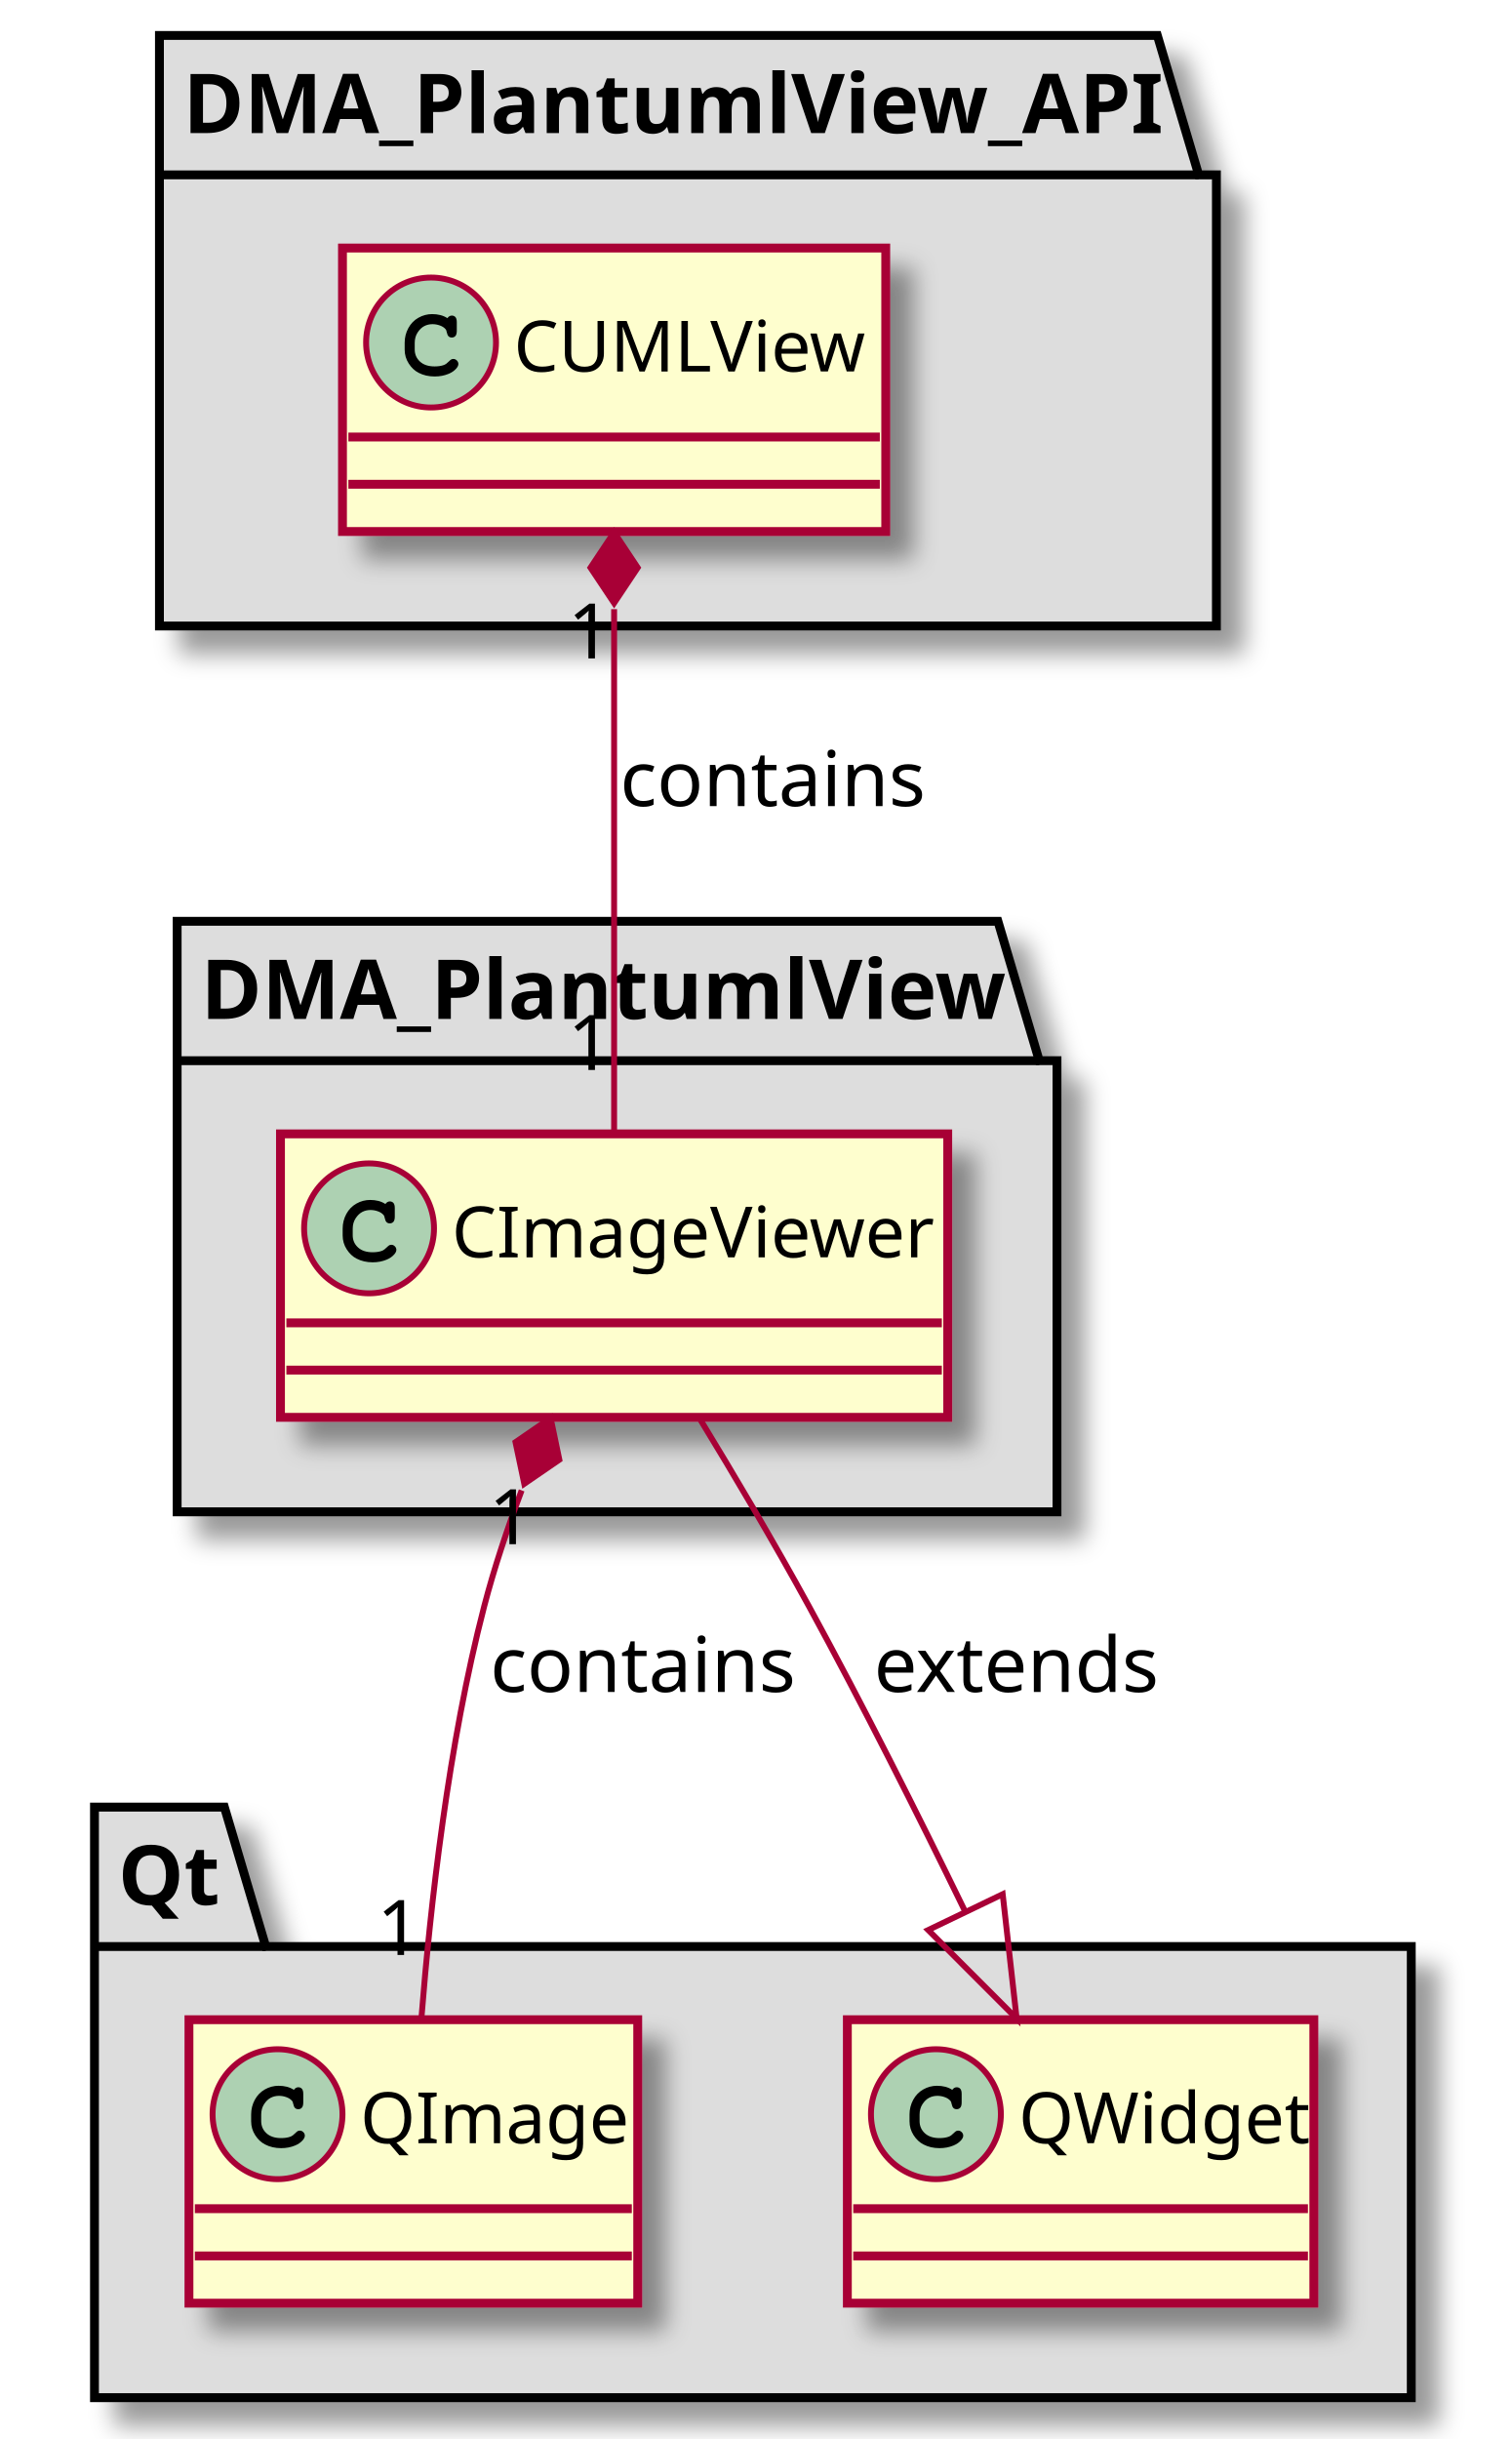
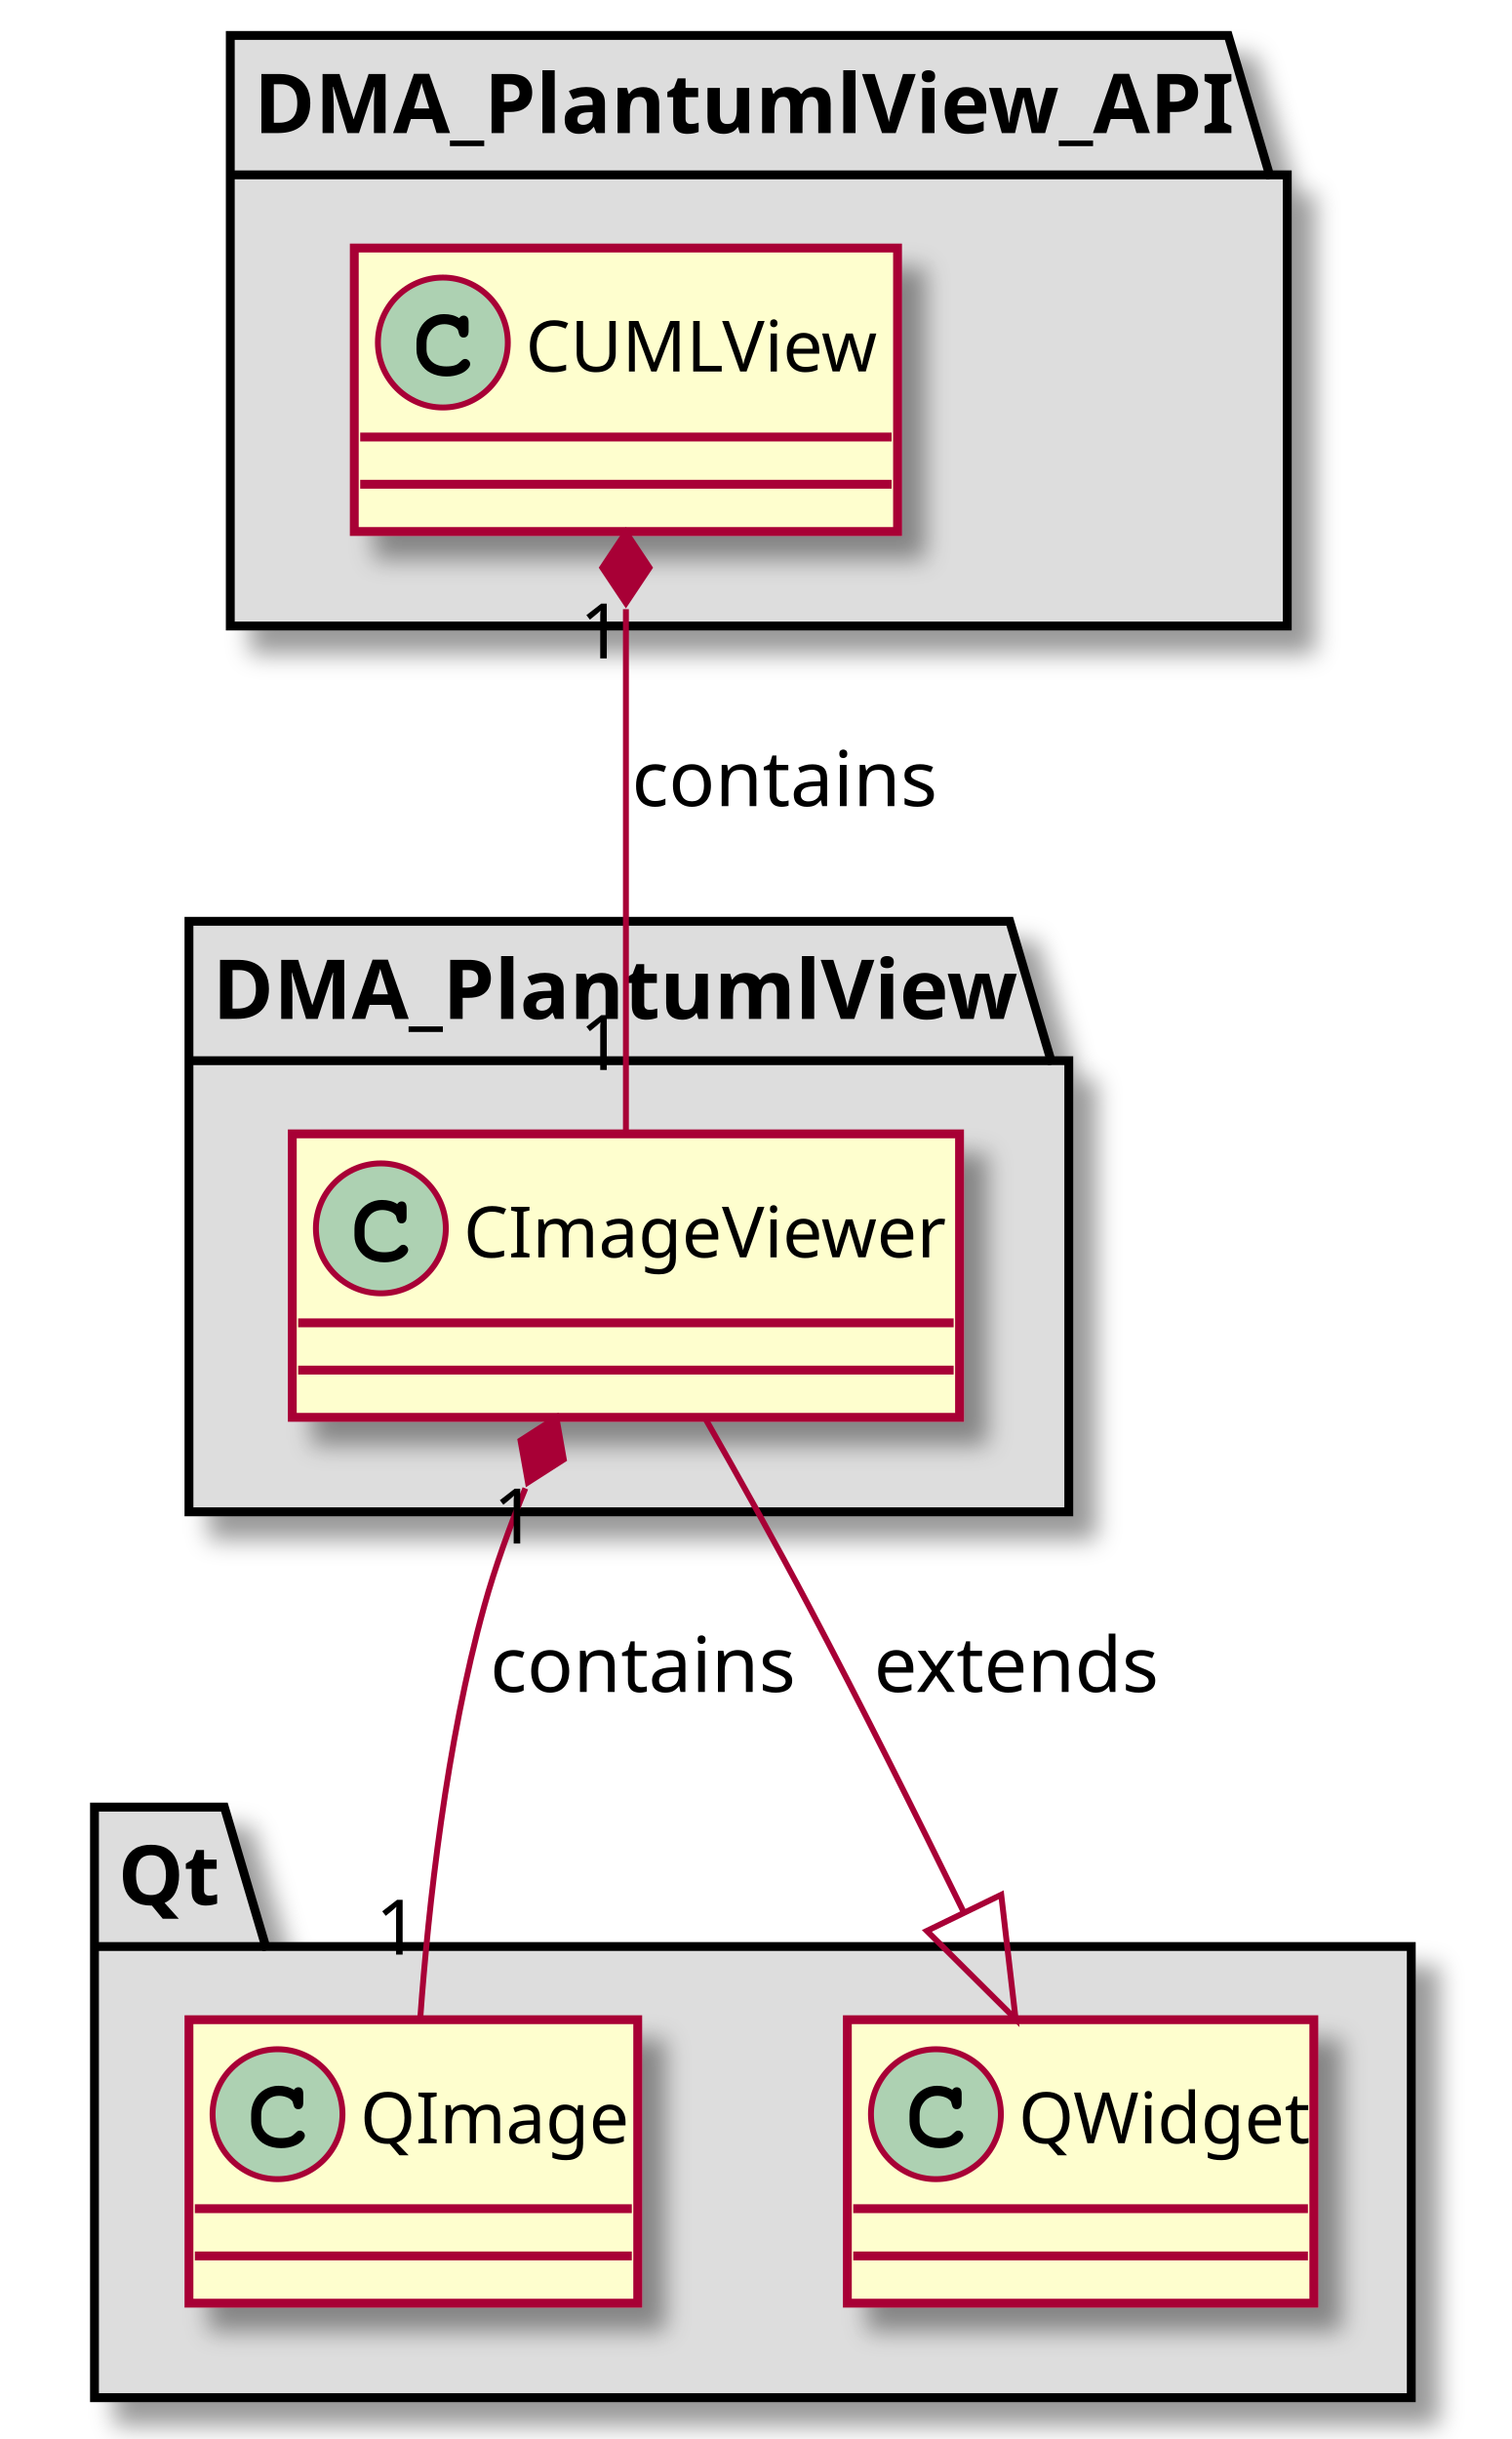
<svg xmlns="http://www.w3.org/2000/svg" contentScriptType="application/ecmascript" contentStyleType="text/css" height="413px" preserveAspectRatio="none" style="width:256px;height:413px;background:#FEFEFE;" version="1.1" viewBox="0 0 256 413" width="256px" zoomAndPan="magnify">
  <defs>
    <filter height="300%" id="fjcrxx82uuqu" width="300%" x="-1" y="-1">
      <feGaussianBlur result="blurOut" stdDeviation="2.0" />
      <feColorMatrix in="blurOut" result="blurOut2" type="matrix" values="0 0 0 0 0 0 0 0 0 0 0 0 0 0 0 0 0 0 .4 0" />
      <feOffset dx="4.0" dy="4.0" in="blurOut2" result="blurOut3" />
      <feBlend in="SourceGraphic" in2="blurOut3" mode="normal" />
    </filter>
  </defs>
  <g>
-     <polygon fill="#DDDDDD" filter="url(#fjcrxx82uuqu)" points="30,156,169,156,176,179.609,179,179.609,179,256,30,256,30,156" style="stroke:#000000;stroke-width:1.5;" />
-     <line style="stroke:#000000;stroke-width:1.5;" x1="30" x2="176" y1="179.609" y2="179.609" />
-     <text fill="#000000" font-family="sans-serif" font-size="14" font-weight="bold" lengthAdjust="spacingAndGlyphs" textLength="133" x="34" y="172.533">DMA_PlantumlView</text>
-     <polygon fill="#DDDDDD" filter="url(#fjcrxx82uuqu)" points="27,6,196,6,203,29.609,206,29.609,206,106,27,106,27,6" style="stroke:#000000;stroke-width:1.5;" />
-     <line style="stroke:#000000;stroke-width:1.5;" x1="27" x2="203" y1="29.609" y2="29.609" />
-     <text fill="#000000" font-family="sans-serif" font-size="14" font-weight="bold" lengthAdjust="spacingAndGlyphs" textLength="163" x="31" y="22.533">DMA_PlantumlView_API</text>
+     <polygon fill="#DDDDDD" filter="url(#fjcrxx82uuqu)" points="32,156,171,156,178,179.609,181,179.609,181,256,32,256,32,156" style="stroke:#000000;stroke-width:1.5;" />
+     <line style="stroke:#000000;stroke-width:1.5;" x1="32" x2="178" y1="179.609" y2="179.609" />
+     <text fill="#000000" font-family="sans-serif" font-size="14" font-weight="bold" lengthAdjust="spacingAndGlyphs" textLength="133" x="36" y="172.533">DMA_PlantumlView</text>
+     <polygon fill="#DDDDDD" filter="url(#fjcrxx82uuqu)" points="39,6,208,6,215,29.609,218,29.609,218,106,39,106,39,6" style="stroke:#000000;stroke-width:1.5;" />
+     <line style="stroke:#000000;stroke-width:1.5;" x1="39" x2="215" y1="29.609" y2="29.609" />
+     <text fill="#000000" font-family="sans-serif" font-size="14" font-weight="bold" lengthAdjust="spacingAndGlyphs" textLength="163" x="43" y="22.533">DMA_PlantumlView_API</text>
    <polygon fill="#DDDDDD" filter="url(#fjcrxx82uuqu)" points="16,306,38,306,45,329.609,239,329.609,239,406,16,406,16,306" style="stroke:#000000;stroke-width:1.5;" />
    <line style="stroke:#000000;stroke-width:1.5;" x1="16" x2="45" y1="329.609" y2="329.609" />
    <text fill="#000000" font-family="sans-serif" font-size="14" font-weight="bold" lengthAdjust="spacingAndGlyphs" textLength="16" x="20" y="322.533">Qt</text>
-     <rect codeLine="8" fill="#FEFECE" filter="url(#fjcrxx82uuqu)" height="48" id="CImageViewer" style="stroke:#A80036;stroke-width:1.5;" width="113" x="47.5" y="192" />
-     <ellipse cx="62.5" cy="208" fill="#ADD1B2" rx="11" ry="11" style="stroke:#A80036;stroke-width:1.0;" />
-     <path d="M65.266,203.875 Q65.422,203.656 65.609,203.547 Q65.797,203.438 66.016,203.438 Q66.391,203.438 66.625,203.695 Q66.859,203.953 66.859,204.562 L66.859,206.016 Q66.859,206.625 66.625,206.891 Q66.391,207.156 66.016,207.156 Q65.672,207.156 65.469,206.953 Q65.266,206.766 65.156,206.25 Q65.109,205.891 64.922,205.703 Q64.594,205.328 63.984,205.109 Q63.375,204.891 62.75,204.891 Q61.984,204.891 61.352,205.219 Q60.719,205.547 60.227,206.297 Q59.734,207.047 59.734,208.078 L59.734,209.172 Q59.734,210.406 60.625,211.227 Q61.516,212.047 63.109,212.047 Q64.047,212.047 64.703,211.797 Q65.094,211.641 65.516,211.203 Q65.781,210.938 65.93,210.859 Q66.078,210.781 66.281,210.781 Q66.609,210.781 66.867,211.039 Q67.125,211.297 67.125,211.641 Q67.125,211.984 66.781,212.391 Q66.281,212.969 65.484,213.297 Q64.406,213.75 63.109,213.75 Q61.594,213.75 60.391,213.125 Q59.406,212.625 58.719,211.555 Q58.031,210.484 58.031,209.203 L58.031,208.047 Q58.031,206.719 58.648,205.57 Q59.266,204.422 60.359,203.805 Q61.453,203.188 62.688,203.188 Q63.422,203.188 64.07,203.352 Q64.719,203.516 65.266,203.875 Z " fill="#000000" />
-     <text fill="#000000" font-family="sans-serif" font-size="12" lengthAdjust="spacingAndGlyphs" textLength="81" x="76.5" y="212.91">CImageViewer</text>
-     <line style="stroke:#A80036;stroke-width:1.5;" x1="48.5" x2="159.5" y1="224" y2="224" />
-     <line style="stroke:#A80036;stroke-width:1.5;" x1="48.5" x2="159.5" y1="232" y2="232" />
-     <rect codeLine="17" fill="#FEFECE" filter="url(#fjcrxx82uuqu)" height="48" id="CUMLView" style="stroke:#A80036;stroke-width:1.5;" width="92" x="58" y="42" />
-     <ellipse cx="73" cy="58" fill="#ADD1B2" rx="11" ry="11" style="stroke:#A80036;stroke-width:1.0;" />
-     <path d="M75.766,53.875 Q75.922,53.656 76.109,53.547 Q76.297,53.438 76.516,53.438 Q76.891,53.438 77.125,53.695 Q77.359,53.953 77.359,54.562 L77.359,56.016 Q77.359,56.625 77.125,56.891 Q76.891,57.156 76.516,57.156 Q76.172,57.156 75.969,56.953 Q75.766,56.766 75.656,56.25 Q75.609,55.891 75.422,55.703 Q75.094,55.328 74.484,55.109 Q73.875,54.891 73.25,54.891 Q72.484,54.891 71.852,55.219 Q71.219,55.547 70.727,56.297 Q70.234,57.047 70.234,58.078 L70.234,59.172 Q70.234,60.406 71.125,61.227 Q72.016,62.047 73.609,62.047 Q74.547,62.047 75.203,61.797 Q75.594,61.641 76.016,61.203 Q76.281,60.938 76.43,60.859 Q76.578,60.781 76.781,60.781 Q77.109,60.781 77.367,61.039 Q77.625,61.297 77.625,61.641 Q77.625,61.984 77.281,62.391 Q76.781,62.969 75.984,63.297 Q74.906,63.75 73.609,63.75 Q72.094,63.75 70.891,63.125 Q69.906,62.625 69.219,61.555 Q68.531,60.484 68.531,59.203 L68.531,58.047 Q68.531,56.719 69.148,55.57 Q69.766,54.422 70.859,53.805 Q71.953,53.188 73.188,53.188 Q73.922,53.188 74.57,53.352 Q75.219,53.516 75.766,53.875 Z " fill="#000000" />
-     <text fill="#000000" font-family="sans-serif" font-size="12" lengthAdjust="spacingAndGlyphs" textLength="60" x="87" y="62.91">CUMLView</text>
-     <line style="stroke:#A80036;stroke-width:1.5;" x1="59" x2="149" y1="74" y2="74" />
-     <line style="stroke:#A80036;stroke-width:1.5;" x1="59" x2="149" y1="82" y2="82" />
+     <rect codeLine="8" fill="#FEFECE" filter="url(#fjcrxx82uuqu)" height="48" id="CImageViewer" style="stroke:#A80036;stroke-width:1.5;" width="113" x="49.5" y="192" />
+     <ellipse cx="64.5" cy="208" fill="#ADD1B2" rx="11" ry="11" style="stroke:#A80036;stroke-width:1.0;" />
+     <path d="M67.266,203.875 Q67.422,203.656 67.609,203.547 Q67.797,203.438 68.016,203.438 Q68.391,203.438 68.625,203.695 Q68.859,203.953 68.859,204.562 L68.859,206.016 Q68.859,206.625 68.625,206.891 Q68.391,207.156 68.016,207.156 Q67.672,207.156 67.469,206.953 Q67.266,206.766 67.156,206.25 Q67.109,205.891 66.922,205.703 Q66.594,205.328 65.984,205.109 Q65.375,204.891 64.75,204.891 Q63.984,204.891 63.352,205.219 Q62.719,205.547 62.227,206.297 Q61.734,207.047 61.734,208.078 L61.734,209.172 Q61.734,210.406 62.625,211.227 Q63.516,212.047 65.109,212.047 Q66.047,212.047 66.703,211.797 Q67.094,211.641 67.516,211.203 Q67.781,210.938 67.93,210.859 Q68.078,210.781 68.281,210.781 Q68.609,210.781 68.867,211.039 Q69.125,211.297 69.125,211.641 Q69.125,211.984 68.781,212.391 Q68.281,212.969 67.484,213.297 Q66.406,213.75 65.109,213.75 Q63.594,213.75 62.391,213.125 Q61.406,212.625 60.719,211.555 Q60.031,210.484 60.031,209.203 L60.031,208.047 Q60.031,206.719 60.648,205.57 Q61.266,204.422 62.359,203.805 Q63.453,203.188 64.688,203.188 Q65.422,203.188 66.07,203.352 Q66.719,203.516 67.266,203.875 Z " fill="#000000" />
+     <text fill="#000000" font-family="sans-serif" font-size="12" lengthAdjust="spacingAndGlyphs" textLength="81" x="78.5" y="212.91">CImageViewer</text>
+     <line style="stroke:#A80036;stroke-width:1.5;" x1="50.5" x2="161.5" y1="224" y2="224" />
+     <line style="stroke:#A80036;stroke-width:1.5;" x1="50.5" x2="161.5" y1="232" y2="232" />
+     <rect codeLine="17" fill="#FEFECE" filter="url(#fjcrxx82uuqu)" height="48" id="CUMLView" style="stroke:#A80036;stroke-width:1.5;" width="92" x="60" y="42" />
+     <ellipse cx="75" cy="58" fill="#ADD1B2" rx="11" ry="11" style="stroke:#A80036;stroke-width:1.0;" />
+     <path d="M77.766,53.875 Q77.922,53.656 78.109,53.547 Q78.297,53.438 78.516,53.438 Q78.891,53.438 79.125,53.695 Q79.359,53.953 79.359,54.562 L79.359,56.016 Q79.359,56.625 79.125,56.891 Q78.891,57.156 78.516,57.156 Q78.172,57.156 77.969,56.953 Q77.766,56.766 77.656,56.25 Q77.609,55.891 77.422,55.703 Q77.094,55.328 76.484,55.109 Q75.875,54.891 75.25,54.891 Q74.484,54.891 73.852,55.219 Q73.219,55.547 72.727,56.297 Q72.234,57.047 72.234,58.078 L72.234,59.172 Q72.234,60.406 73.125,61.227 Q74.016,62.047 75.609,62.047 Q76.547,62.047 77.203,61.797 Q77.594,61.641 78.016,61.203 Q78.281,60.938 78.43,60.859 Q78.578,60.781 78.781,60.781 Q79.109,60.781 79.367,61.039 Q79.625,61.297 79.625,61.641 Q79.625,61.984 79.281,62.391 Q78.781,62.969 77.984,63.297 Q76.906,63.75 75.609,63.75 Q74.094,63.75 72.891,63.125 Q71.906,62.625 71.219,61.555 Q70.531,60.484 70.531,59.203 L70.531,58.047 Q70.531,56.719 71.148,55.57 Q71.766,54.422 72.859,53.805 Q73.953,53.188 75.188,53.188 Q75.922,53.188 76.57,53.352 Q77.219,53.516 77.766,53.875 Z " fill="#000000" />
+     <text fill="#000000" font-family="sans-serif" font-size="12" lengthAdjust="spacingAndGlyphs" textLength="60" x="89" y="62.91">CUMLView</text>
+     <line style="stroke:#A80036;stroke-width:1.5;" x1="61" x2="151" y1="74" y2="74" />
+     <line style="stroke:#A80036;stroke-width:1.5;" x1="61" x2="151" y1="82" y2="82" />
    <rect codeLine="26" fill="#FEFECE" filter="url(#fjcrxx82uuqu)" height="48" id="QImage" style="stroke:#A80036;stroke-width:1.5;" width="76" x="32" y="342" />
    <ellipse cx="47" cy="358" fill="#ADD1B2" rx="11" ry="11" style="stroke:#A80036;stroke-width:1.0;" />
    <path d="M49.766,353.875 Q49.922,353.656 50.109,353.547 Q50.297,353.438 50.516,353.438 Q50.891,353.438 51.125,353.695 Q51.359,353.953 51.359,354.562 L51.359,356.016 Q51.359,356.625 51.125,356.891 Q50.891,357.156 50.516,357.156 Q50.172,357.156 49.969,356.953 Q49.766,356.766 49.656,356.25 Q49.609,355.891 49.422,355.703 Q49.094,355.328 48.484,355.109 Q47.875,354.891 47.25,354.891 Q46.484,354.891 45.852,355.219 Q45.219,355.547 44.727,356.297 Q44.234,357.047 44.234,358.078 L44.234,359.172 Q44.234,360.406 45.125,361.227 Q46.016,362.047 47.609,362.047 Q48.547,362.047 49.203,361.797 Q49.594,361.641 50.016,361.203 Q50.281,360.938 50.43,360.859 Q50.578,360.781 50.781,360.781 Q51.109,360.781 51.367,361.039 Q51.625,361.297 51.625,361.641 Q51.625,361.984 51.281,362.391 Q50.781,362.969 49.984,363.297 Q48.906,363.75 47.609,363.75 Q46.094,363.75 44.891,363.125 Q43.906,362.625 43.219,361.555 Q42.531,360.484 42.531,359.203 L42.531,358.047 Q42.531,356.719 43.148,355.57 Q43.766,354.422 44.859,353.805 Q45.953,353.188 47.188,353.188 Q47.922,353.188 48.57,353.352 Q49.219,353.516 49.766,353.875 Z " fill="#000000" />
    <text fill="#000000" font-family="sans-serif" font-size="12" lengthAdjust="spacingAndGlyphs" textLength="44" x="61" y="362.91">QImage</text>
    <line style="stroke:#A80036;stroke-width:1.5;" x1="33" x2="107" y1="374" y2="374" />
    <line style="stroke:#A80036;stroke-width:1.5;" x1="33" x2="107" y1="382" y2="382" />
    <rect codeLine="30" fill="#FEFECE" filter="url(#fjcrxx82uuqu)" height="48" id="QWidget" style="stroke:#A80036;stroke-width:1.5;" width="79" x="143.5" y="342" />
    <ellipse cx="158.5" cy="358" fill="#ADD1B2" rx="11" ry="11" style="stroke:#A80036;stroke-width:1.0;" />
    <path d="M161.266,353.875 Q161.422,353.656 161.609,353.547 Q161.797,353.438 162.016,353.438 Q162.391,353.438 162.625,353.695 Q162.859,353.953 162.859,354.562 L162.859,356.016 Q162.859,356.625 162.625,356.891 Q162.391,357.156 162.016,357.156 Q161.672,357.156 161.469,356.953 Q161.266,356.766 161.156,356.25 Q161.109,355.891 160.922,355.703 Q160.594,355.328 159.984,355.109 Q159.375,354.891 158.75,354.891 Q157.984,354.891 157.352,355.219 Q156.719,355.547 156.227,356.297 Q155.734,357.047 155.734,358.078 L155.734,359.172 Q155.734,360.406 156.625,361.227 Q157.516,362.047 159.109,362.047 Q160.047,362.047 160.703,361.797 Q161.094,361.641 161.516,361.203 Q161.781,360.938 161.93,360.859 Q162.078,360.781 162.281,360.781 Q162.609,360.781 162.867,361.039 Q163.125,361.297 163.125,361.641 Q163.125,361.984 162.781,362.391 Q162.281,362.969 161.484,363.297 Q160.406,363.75 159.109,363.75 Q157.594,363.75 156.391,363.125 Q155.406,362.625 154.719,361.555 Q154.031,360.484 154.031,359.203 L154.031,358.047 Q154.031,356.719 154.648,355.57 Q155.266,354.422 156.359,353.805 Q157.453,353.188 158.688,353.188 Q159.422,353.188 160.07,353.352 Q160.719,353.516 161.266,353.875 Z " fill="#000000" />
    <text fill="#000000" font-family="sans-serif" font-size="12" lengthAdjust="spacingAndGlyphs" textLength="47" x="172.5" y="362.91">QWidget</text>
    <line style="stroke:#A80036;stroke-width:1.5;" x1="144.5" x2="221.5" y1="374" y2="374" />
    <line style="stroke:#A80036;stroke-width:1.5;" x1="144.5" x2="221.5" y1="382" y2="382" />
-     <path codeLine="37" d="M163.379,323.528 C155.472,307.305 146.085,288.634 137,272 C131.182,261.347 124.336,249.795 118.392,240.041 " fill="none" id="QWidget-backto-CImageViewer" style="stroke:#A80036;stroke-width:1.0;" />
-     <polygon fill="none" points="169.808,320.745,172.17,341.802,157.192,326.814,169.808,320.745" style="stroke:#A80036;stroke-width:1.0;" />
+     <path codeLine="37" d="M163.143,323.655 C155.205,307.448 145.858,288.756 137,272 C131.416,261.438 124.968,249.899 119.403,240.13 " fill="none" id="QWidget-backto-CImageViewer" style="stroke:#A80036;stroke-width:1.0;" />
+     <polygon fill="none" points="169.56,320.845,171.999,341.894,156.966,326.96,169.56,320.845" style="stroke:#A80036;stroke-width:1.0;" />
    <text fill="#000000" font-family="sans-serif" font-size="13" lengthAdjust="spacingAndGlyphs" textLength="46" x="148" y="286.495">extends</text>
-     <path codeLine="40" d="M88.341,252.369 C85.927,258.807 83.682,265.534 82,272 C75.936,295.318 72.873,322.758 71.367,341.76 " fill="none" id="CImageViewer-backto-QImage" style="stroke:#A80036;stroke-width:1.0;" />
-     <polygon fill="#A80036" points="93.246,240.115,87.302,244.199,88.786,251.256,94.729,247.172,93.246,240.115" style="stroke:#A80036;stroke-width:1.0;" />
+     <path codeLine="40" d="M88.97,252.022 C86.302,258.546 83.828,265.392 82,272 C75.576,295.222 72.569,322.677 71.175,341.709 " fill="none" id="CImageViewer-backto-QImage" style="stroke:#A80036;stroke-width:1.0;" />
+     <polygon fill="#A80036" points="94.218,240.019,88.15,243.914,89.412,251.014,95.48,247.119,94.218,240.019" style="stroke:#A80036;stroke-width:1.0;" />
    <text fill="#000000" font-family="sans-serif" font-size="13" lengthAdjust="spacingAndGlyphs" textLength="49" x="83" y="286.495">contains</text>
-     <text fill="#000000" font-family="sans-serif" font-size="13" lengthAdjust="spacingAndGlyphs" textLength="7" x="82.771" y="261.481">1</text>
-     <text fill="#000000" font-family="sans-serif" font-size="13" lengthAdjust="spacingAndGlyphs" textLength="7" x="63.821" y="331.039">1</text>
-     <path codeLine="41" d="M104,103.15 C104,130.682 104,167.78 104,191.549 " fill="none" id="CUMLView-backto-CImageViewer" style="stroke:#A80036;stroke-width:1.0;" />
-     <polygon fill="#A80036" points="104,90.125,100,96.125,104,102.125,108,96.125,104,90.125" style="stroke:#A80036;stroke-width:1.0;" />
-     <text fill="#000000" font-family="sans-serif" font-size="13" lengthAdjust="spacingAndGlyphs" textLength="49" x="105" y="136.495">contains</text>
-     <text fill="#000000" font-family="sans-serif" font-size="13" lengthAdjust="spacingAndGlyphs" textLength="7" x="96.147" y="111.493">1</text>
-     <text fill="#000000" font-family="sans-serif" font-size="13" lengthAdjust="spacingAndGlyphs" textLength="7" x="96.147" y="181.177">1</text>
+     <text fill="#000000" font-family="sans-serif" font-size="13" lengthAdjust="spacingAndGlyphs" textLength="7" x="83.493" y="261.362">1</text>
+     <text fill="#000000" font-family="sans-serif" font-size="13" lengthAdjust="spacingAndGlyphs" textLength="7" x="63.58" y="330.974">1</text>
+     <path codeLine="41" d="M106,103.15 C106,130.682 106,167.78 106,191.549 " fill="none" id="CUMLView-backto-CImageViewer" style="stroke:#A80036;stroke-width:1.0;" />
+     <polygon fill="#A80036" points="106,90.125,102,96.125,106,102.125,110,96.125,106,90.125" style="stroke:#A80036;stroke-width:1.0;" />
+     <text fill="#000000" font-family="sans-serif" font-size="13" lengthAdjust="spacingAndGlyphs" textLength="49" x="107" y="136.495">contains</text>
+     <text fill="#000000" font-family="sans-serif" font-size="13" lengthAdjust="spacingAndGlyphs" textLength="7" x="98.147" y="111.493">1</text>
+     <text fill="#000000" font-family="sans-serif" font-size="13" lengthAdjust="spacingAndGlyphs" textLength="7" x="98.147" y="181.177">1</text>
  </g>
</svg>
